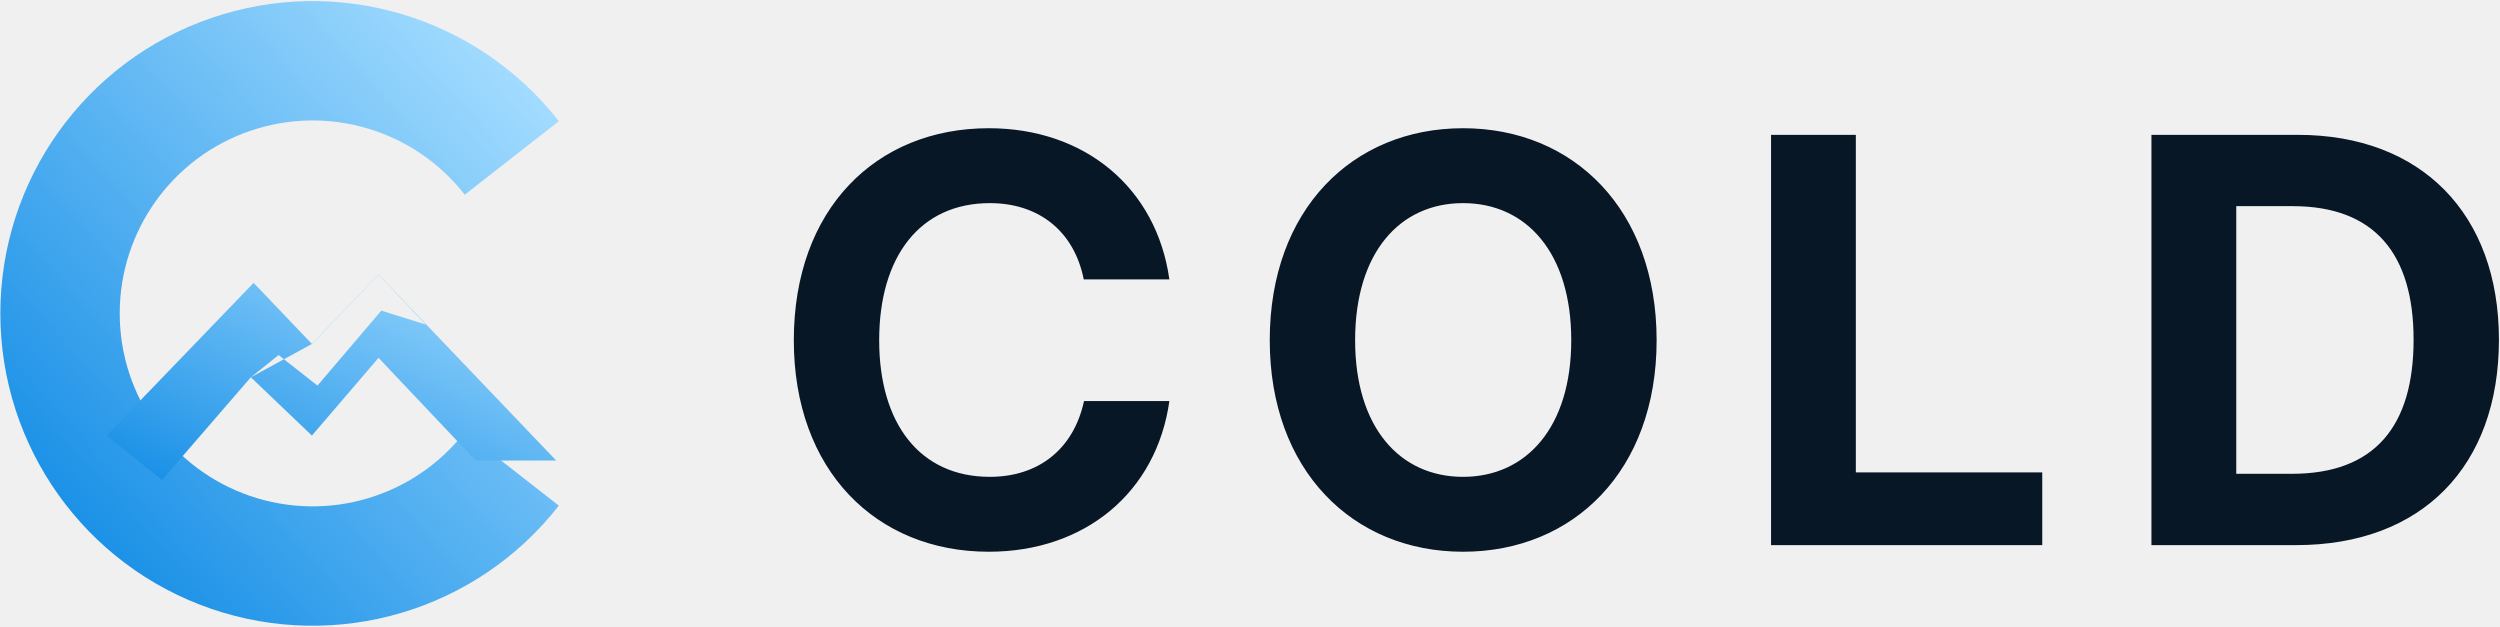
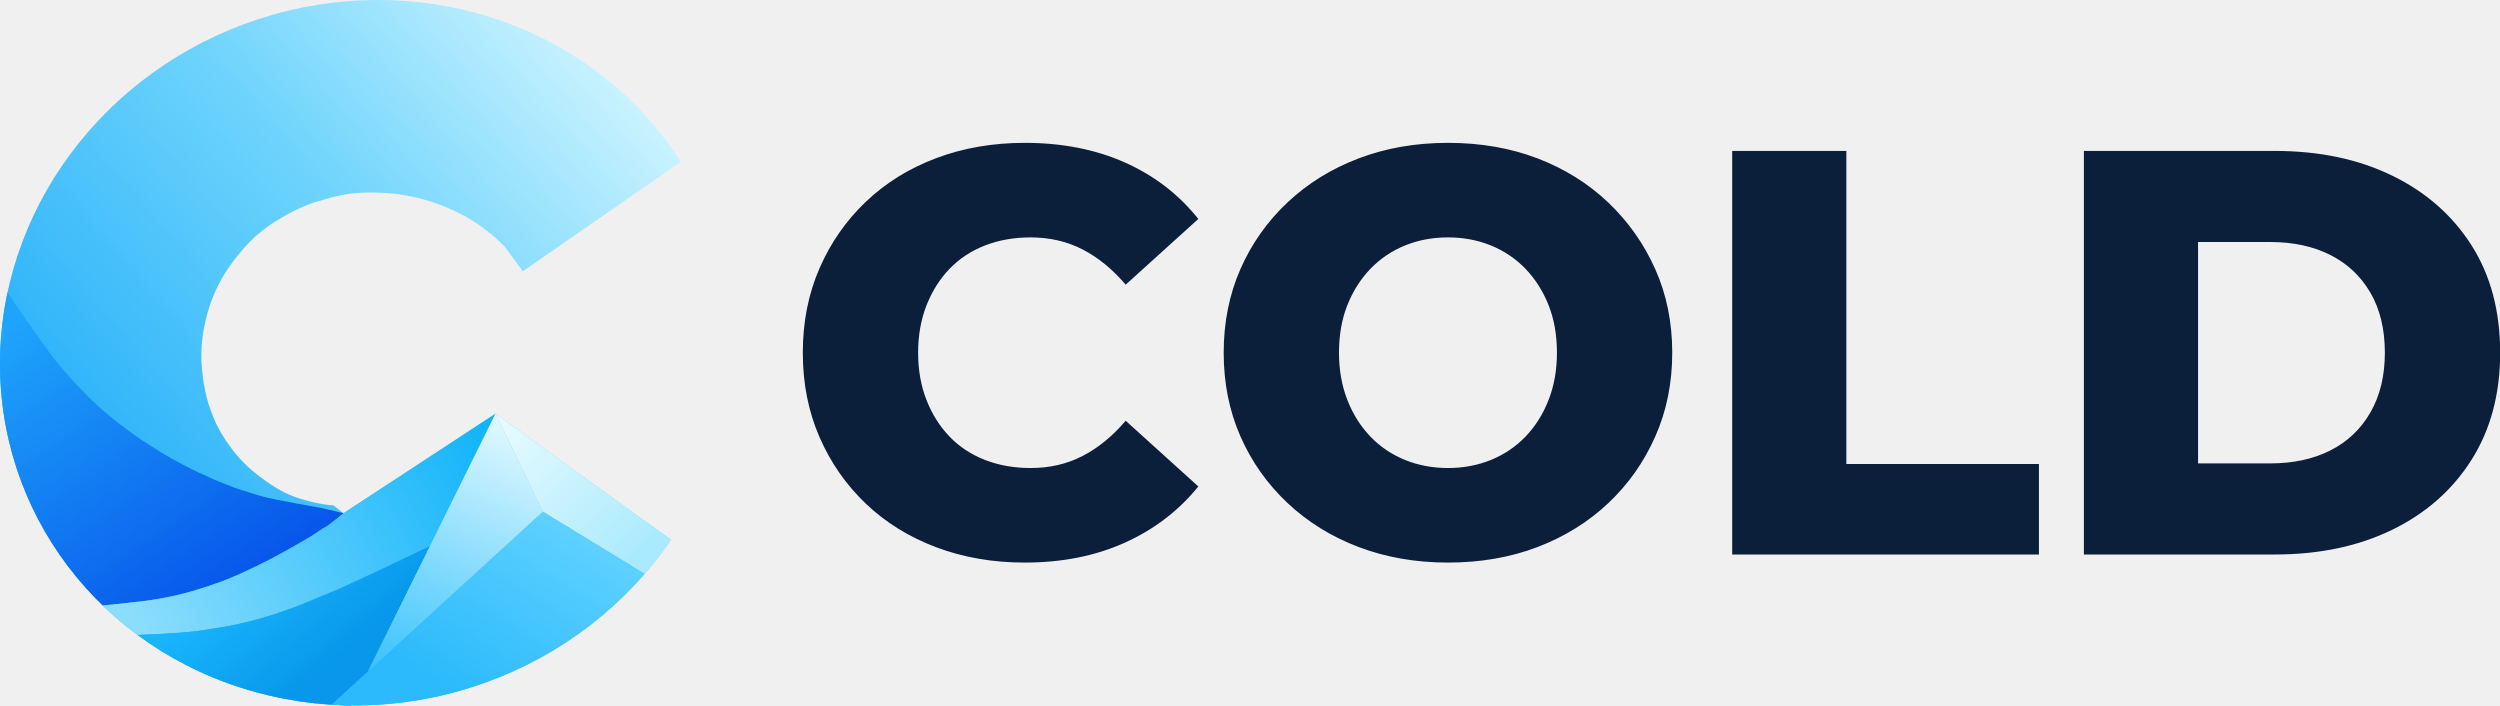
- <svg xmlns="http://www.w3.org/2000/svg" viewBox="27.5 46.5 864.5 216.5" role="img" aria-label="COLD">
-   <g transform="translate(24,32) scale(0.96)">
+ <svg xmlns="http://www.w3.org/2000/svg" viewBox="0 0 3544 1000" role="img" aria-label="COLD">
+   <g transform="translate(-24.48 -24.75) scale(0.99292)">
    <defs>
-       <linearGradient id="cl-ice" x1="0" x2="1" y1="1" y2="0">
-         <stop offset="0" stop-color="#128CE5" />
-         <stop offset="1" stop-color="#A3DCFF" />
+       <linearGradient id="l-body" gradientUnits="userSpaceOnUse" x1="930" y1="80" x2="140" y2="760">
+         <stop offset="0" stop-color="#D6F7FF" />
+         <stop offset="0.45" stop-color="#6FD4FC" />
+         <stop offset="1" stop-color="#22AEF9" />
      </linearGradient>
-       <mask id="cl-cut" maskUnits="userSpaceOnUse" x="0" y="0" width="256" height="256">
-         <rect width="256" height="256" fill="#fff" />
-         <path d="M 94 151 L 116 139 L 140 114 L 157 132 L 141 127 L 118 154 L 104 143 Z" fill="#000" />
-       </mask>
+       <linearGradient id="l-wave" gradientUnits="userSpaceOnUse" x1="60" y1="480" x2="330" y2="880">
+         <stop offset="0" stop-color="#1EA4FB" />
+         <stop offset="1" stop-color="#0757EA" />
+       </linearGradient>
+       <linearGradient id="l-crest" gradientUnits="userSpaceOnUse" x1="220" y1="900" x2="720" y2="640">
+         <stop offset="0" stop-color="#8ADDFC" />
+         <stop offset="1" stop-color="#12B4FA" />
+       </linearGradient>
+       <linearGradient id="l-lower" gradientUnits="userSpaceOnUse" x1="300" y1="900" x2="420" y2="1040">
+         <stop offset="0" stop-color="#18B5FD" />
+         <stop offset="1" stop-color="#0897EA" />
+       </linearGradient>
+       <linearGradient id="l-leftface" gradientUnits="userSpaceOnUse" x1="732" y1="615" x2="560" y2="990">
+         <stop offset="0" stop-color="#E2F9FF" />
+         <stop offset="1" stop-color="#36C2FC" />
+       </linearGradient>
+       <linearGradient id="l-rightface" gradientUnits="userSpaceOnUse" x1="740" y1="620" x2="940" y2="820">
+         <stop offset="0" stop-color="#E8FBFF" />
+         <stop offset="1" stop-color="#A9EAFE" />
+       </linearGradient>
+       <linearGradient id="l-lowright" gradientUnits="userSpaceOnUse" x1="800" y1="760" x2="650" y2="1000">
+         <stop offset="0" stop-color="#5DD0FF" />
+         <stop offset="1" stop-color="#2BBAFB" />
+       </linearGradient>
+       <clipPath id="l-clip">
+         <path d="M996.6 255.9A500.6 526.1 70.3 1 0 982.6 795.5L732.1 615.5L515.0 757.7C512.6 755.9 503.7 748.6 500.8 746.7C497.9 744.8 498.8 746.5 497.8 746.4C496.8 746.2 496.3 746.2 494.8 746.0C493.4 745.9 490.9 745.5 488.9 745.2C487.0 744.9 485.0 744.6 483.1 744.2C481.1 743.9 479.2 743.5 477.2 743.1C475.3 742.7 473.3 742.3 471.4 741.9C469.4 741.4 467.5 740.9 465.6 740.4C463.7 740.0 461.7 739.5 459.8 738.9C457.9 738.4 456.0 737.7 454.1 737.1C452.3 736.5 450.3 736.0 448.5 735.3C446.6 734.7 444.7 734.0 442.9 733.3C441.0 732.6 439.2 731.8 437.4 731.0C435.6 730.3 433.8 729.5 432.0 728.6C430.2 727.8 428.4 726.9 426.7 725.9C425.0 725.0 423.2 724.0 421.5 723.0C419.8 722.0 418.1 721.0 416.5 719.9C414.8 718.9 413.1 717.8 411.5 716.7C409.8 715.6 408.2 714.5 406.5 713.4C404.9 712.3 403.3 711.1 401.7 709.9C400.0 708.8 398.4 707.6 396.9 706.4C395.3 705.2 393.7 704.0 392.1 702.8C390.6 701.5 389.0 700.3 387.5 699.0C386.0 697.7 384.4 696.5 382.9 695.2C381.4 693.9 379.9 692.6 378.5 691.2C377.0 689.9 375.6 688.5 374.2 687.1C372.8 685.7 371.4 684.3 370.0 682.8C368.7 681.4 367.3 679.9 366.0 678.4C364.7 676.9 363.4 675.4 362.1 673.9C360.8 672.4 359.6 670.8 358.3 669.3C357.1 667.7 355.9 666.1 354.7 664.5C353.5 662.9 352.4 661.3 351.2 659.7C350.1 658.1 348.9 656.5 347.8 654.8C346.6 653.2 345.5 651.5 344.5 649.8C343.4 648.2 342.4 646.5 341.4 644.7C340.4 643.0 339.4 641.3 338.4 639.5C337.5 637.8 336.5 636.1 335.6 634.3C334.7 632.6 333.8 630.8 332.9 629.0C332.1 627.2 331.3 625.4 330.5 623.5C329.7 621.7 329.0 619.9 328.2 618.0C327.5 616.2 326.8 614.3 326.2 612.4C325.5 610.6 324.8 608.7 324.1 606.8C323.5 605.0 322.8 603.1 322.2 601.2C321.6 599.3 321.1 597.4 320.6 595.5C320.1 593.6 319.6 591.6 319.1 589.7C318.7 587.8 318.3 585.8 317.8 583.9C317.4 582.0 317.0 580.0 316.7 578.1C316.3 576.1 315.9 574.2 315.5 572.2C315.2 570.3 314.9 568.3 314.6 566.3C314.4 564.4 314.2 562.4 314.0 560.4C313.8 558.4 313.5 556.4 313.3 554.5C313.1 552.5 312.9 550.5 312.8 548.5C312.6 546.5 312.4 544.5 312.3 542.6C312.2 540.6 312.1 538.6 312.1 536.6C312.1 534.6 312.1 532.6 312.1 530.6C312.1 528.6 312.2 526.6 312.3 524.6C312.3 522.6 312.4 520.6 312.6 518.6C312.7 516.6 312.9 514.7 313.1 512.7C313.3 510.7 313.6 508.7 313.8 506.8C314.1 504.8 314.3 502.8 314.6 500.8C314.9 498.9 315.2 496.9 315.5 494.9C315.9 493.0 316.3 491.0 316.7 489.1C317.1 487.1 317.5 485.2 318.0 483.3C318.4 481.4 318.9 479.4 319.4 477.5C319.9 475.6 320.3 473.7 320.9 471.8C321.4 469.8 322.0 468.0 322.6 466.1C323.2 464.2 323.8 462.3 324.4 460.4C325.1 458.6 325.8 456.7 326.4 454.9C327.1 453.0 327.8 451.2 328.6 449.3C329.3 447.5 330.0 445.6 330.8 443.8C331.6 442.0 332.4 440.2 333.2 438.4C334.0 436.6 335.0 434.9 335.8 433.1C336.7 431.3 337.6 429.6 338.5 427.8C339.4 426.0 340.3 424.3 341.3 422.6C342.3 420.8 343.3 419.1 344.3 417.4C345.3 415.8 346.4 414.1 347.4 412.4C348.5 410.7 349.6 409.1 350.8 407.5C351.9 405.9 353.0 404.2 354.2 402.6C355.3 401.0 356.5 399.4 357.7 397.8C358.8 396.2 360.1 394.6 361.3 393.1C362.6 391.5 363.8 390.0 365.1 388.4C366.4 386.9 367.6 385.4 368.9 383.8C370.2 382.3 371.5 380.8 372.8 379.3C374.1 377.8 375.5 376.3 376.8 374.9C378.1 373.4 379.5 372.0 380.9 370.6C382.3 369.1 383.7 367.8 385.2 366.4C386.6 365.0 388.1 363.7 389.5 362.3C391.0 361.0 392.5 359.7 394.1 358.4C395.6 357.2 397.1 355.9 398.7 354.7C400.2 353.4 401.8 352.2 403.4 351.0C405.0 349.9 406.6 348.7 408.2 347.5C409.9 346.4 411.5 345.3 413.1 344.2C414.8 343.0 416.4 342.0 418.1 340.9C419.8 339.9 421.5 338.9 423.2 337.9C424.9 336.8 426.6 335.8 428.3 334.8C430.0 333.8 431.8 332.9 433.5 331.9C435.3 331.0 437.0 330.0 438.7 329.0C440.5 328.1 442.2 327.1 444.0 326.3C445.8 325.4 447.5 324.6 449.3 323.7C451.1 322.9 452.9 322.1 454.7 321.3C456.5 320.4 458.3 319.6 460.1 318.9C462.0 318.1 463.8 317.4 465.6 316.7C467.5 316.0 469.3 315.2 471.2 314.6C473.1 314.0 475.0 313.4 476.9 312.8C478.8 312.3 480.7 311.8 482.6 311.3C484.5 310.7 486.4 310.1 488.3 309.5C490.2 309.0 492.1 308.4 494.1 307.9C496.0 307.3 497.9 306.8 499.8 306.3C501.7 305.9 503.7 305.5 505.6 305.0C507.6 304.6 509.5 304.2 511.4 303.8C513.4 303.4 515.3 303.0 517.3 302.6C519.2 302.2 521.2 301.9 523.1 301.6C525.1 301.3 527.1 301.1 529.1 300.9C531.0 300.7 533.0 300.6 535.0 300.4C537.0 300.3 539.0 300.2 541.0 300.1C543.0 300.0 545.0 299.9 547.0 299.9C549.0 299.8 551.0 299.8 553.0 299.8C555.0 299.8 557.0 299.8 559.0 299.8C561.0 299.9 563.0 299.9 565.0 300.0C567.0 300.0 569.0 300.1 570.9 300.2C572.9 300.3 574.9 300.4 576.9 300.5C578.9 300.6 580.9 300.8 582.9 301.0C584.9 301.2 586.9 301.4 588.8 301.6C590.8 301.8 592.8 302.1 594.8 302.4C596.7 302.7 598.7 303.0 600.7 303.4C602.6 303.7 604.6 304.0 606.6 304.4C608.5 304.8 610.5 305.1 612.4 305.5C614.4 305.9 616.3 306.4 618.3 306.8C620.2 307.3 622.2 307.7 624.1 308.2C626.0 308.7 627.9 309.3 629.8 309.8C631.7 310.3 633.7 310.8 635.6 311.4C637.5 311.9 639.4 312.5 641.3 313.1C643.2 313.7 645.1 314.3 646.9 315.0C648.8 315.7 650.6 316.5 652.5 317.2C654.3 317.9 656.2 318.6 658.0 319.3C659.9 320.1 661.7 320.8 663.5 321.6C665.3 322.4 667.1 323.2 669.0 324.0C670.8 324.8 672.6 325.6 674.4 326.5C676.1 327.3 677.9 328.2 679.7 329.1C681.5 329.9 683.2 330.9 685.0 331.8C686.7 332.7 688.5 333.6 690.2 334.5C692.0 335.5 693.7 336.5 695.4 337.6C697.1 338.6 698.7 339.6 700.4 340.7C702.1 341.8 703.8 342.8 705.4 343.9C707.1 345.0 708.7 346.2 710.3 347.3C711.9 348.5 713.5 349.7 715.1 350.9C716.7 352.1 718.4 353.2 719.9 354.5C721.5 355.7 723.0 356.9 724.6 358.2C726.1 359.5 727.7 360.7 729.2 362.0C730.7 363.3 732.2 364.6 733.6 365.9C735.1 367.3 736.6 368.6 738.0 370.0C739.4 371.4 741.1 373.2 742.2 374.2C743.2 375.3 743.6 375.6 744.3 376.3C745.0 377.0 741.9 372.5 746.3 378.5C750.8 384.5 767.0 406.7 771.1 412.3L996.6 255.9Z" />
+       </clipPath>
    </defs>
-     <g mask="url(#cl-cut)">
-       <path d="M 188 72 A 91 91 0 1 0 188 184" stroke="url(#cl-ice)" stroke-width="43" fill="none" />
-       <path d="M 42 172 L 95 117 L 116 139 L 140 114 L 204 181 L 175 181 L 140 144 L 116 172 L 94 151 L 62 188 Z" fill="url(#cl-ice)" />
+     <path d="M996.6 255.9A500.6 526.1 70.3 1 0 982.6 795.5L732.1 615.5L515.0 757.7C512.6 755.9 503.7 748.6 500.8 746.7C497.9 744.8 498.8 746.5 497.8 746.4C496.8 746.2 496.3 746.2 494.8 746.0C493.4 745.9 490.9 745.5 488.9 745.2C487.0 744.9 485.0 744.6 483.1 744.2C481.1 743.9 479.2 743.5 477.2 743.1C475.3 742.7 473.3 742.3 471.4 741.9C469.4 741.4 467.5 740.9 465.6 740.4C463.7 740.0 461.7 739.5 459.8 738.9C457.9 738.4 456.0 737.7 454.1 737.1C452.3 736.5 450.3 736.0 448.5 735.3C446.6 734.7 444.7 734.0 442.9 733.3C441.0 732.6 439.2 731.8 437.4 731.0C435.6 730.3 433.8 729.5 432.0 728.6C430.2 727.8 428.4 726.9 426.7 725.9C425.0 725.0 423.2 724.0 421.5 723.0C419.8 722.0 418.1 721.0 416.5 719.9C414.8 718.9 413.1 717.8 411.5 716.7C409.8 715.6 408.2 714.5 406.5 713.4C404.9 712.3 403.3 711.1 401.7 709.9C400.0 708.8 398.4 707.6 396.9 706.4C395.3 705.2 393.7 704.0 392.1 702.8C390.6 701.5 389.0 700.3 387.5 699.0C386.0 697.7 384.4 696.5 382.9 695.2C381.4 693.9 379.9 692.6 378.5 691.2C377.0 689.9 375.6 688.5 374.2 687.1C372.8 685.7 371.4 684.3 370.0 682.8C368.7 681.4 367.3 679.9 366.0 678.4C364.7 676.9 363.4 675.4 362.1 673.9C360.8 672.4 359.6 670.8 358.3 669.3C357.1 667.7 355.9 666.1 354.7 664.5C353.5 662.9 352.4 661.3 351.2 659.7C350.1 658.1 348.9 656.5 347.8 654.8C346.6 653.2 345.5 651.5 344.5 649.8C343.4 648.2 342.4 646.5 341.4 644.7C340.4 643.0 339.4 641.3 338.4 639.5C337.5 637.8 336.5 636.1 335.6 634.3C334.7 632.6 333.8 630.8 332.9 629.0C332.1 627.2 331.3 625.4 330.5 623.5C329.7 621.7 329.0 619.9 328.2 618.0C327.5 616.2 326.8 614.3 326.2 612.4C325.5 610.6 324.8 608.7 324.1 606.8C323.5 605.0 322.8 603.1 322.2 601.2C321.6 599.3 321.1 597.4 320.6 595.5C320.1 593.6 319.6 591.6 319.1 589.7C318.7 587.8 318.3 585.8 317.8 583.9C317.4 582.0 317.0 580.0 316.7 578.1C316.3 576.1 315.9 574.2 315.5 572.2C315.2 570.3 314.9 568.3 314.6 566.3C314.4 564.4 314.2 562.4 314.0 560.4C313.8 558.4 313.5 556.4 313.3 554.5C313.1 552.5 312.9 550.5 312.8 548.5C312.6 546.5 312.4 544.5 312.3 542.6C312.2 540.6 312.1 538.6 312.1 536.6C312.1 534.6 312.1 532.6 312.1 530.6C312.1 528.6 312.2 526.6 312.3 524.6C312.3 522.6 312.4 520.6 312.6 518.6C312.7 516.6 312.9 514.7 313.1 512.7C313.3 510.7 313.6 508.7 313.8 506.8C314.1 504.8 314.3 502.8 314.6 500.8C314.9 498.9 315.2 496.9 315.5 494.9C315.9 493.0 316.3 491.0 316.7 489.1C317.1 487.1 317.5 485.2 318.0 483.3C318.4 481.4 318.9 479.4 319.4 477.5C319.9 475.6 320.3 473.7 320.9 471.8C321.4 469.8 322.0 468.0 322.6 466.1C323.2 464.2 323.8 462.3 324.4 460.4C325.1 458.6 325.8 456.7 326.4 454.9C327.1 453.0 327.8 451.2 328.6 449.3C329.3 447.5 330.0 445.6 330.8 443.8C331.6 442.0 332.4 440.2 333.2 438.4C334.0 436.6 335.0 434.9 335.8 433.1C336.7 431.3 337.6 429.6 338.5 427.8C339.4 426.0 340.3 424.3 341.3 422.6C342.3 420.8 343.3 419.1 344.3 417.4C345.3 415.8 346.4 414.1 347.4 412.4C348.5 410.7 349.6 409.1 350.8 407.5C351.9 405.9 353.0 404.2 354.2 402.6C355.3 401.0 356.5 399.4 357.7 397.8C358.8 396.2 360.1 394.6 361.3 393.1C362.6 391.5 363.8 390.0 365.1 388.4C366.4 386.9 367.6 385.4 368.9 383.8C370.2 382.3 371.5 380.8 372.8 379.3C374.1 377.8 375.5 376.3 376.8 374.9C378.1 373.4 379.5 372.0 380.9 370.6C382.3 369.1 383.7 367.8 385.2 366.4C386.6 365.0 388.1 363.7 389.5 362.3C391.0 361.0 392.5 359.7 394.1 358.4C395.6 357.2 397.1 355.9 398.7 354.7C400.2 353.4 401.8 352.2 403.4 351.0C405.0 349.9 406.6 348.7 408.2 347.5C409.9 346.4 411.5 345.3 413.1 344.2C414.8 343.0 416.4 342.0 418.1 340.9C419.8 339.9 421.5 338.9 423.2 337.9C424.9 336.8 426.6 335.8 428.3 334.8C430.0 333.8 431.8 332.9 433.5 331.9C435.3 331.0 437.0 330.0 438.7 329.0C440.5 328.1 442.2 327.1 444.0 326.3C445.8 325.4 447.5 324.6 449.3 323.7C451.1 322.9 452.9 322.1 454.7 321.3C456.5 320.4 458.3 319.6 460.1 318.9C462.0 318.1 463.8 317.4 465.6 316.7C467.5 316.0 469.3 315.2 471.2 314.6C473.1 314.0 475.0 313.4 476.9 312.8C478.8 312.3 480.7 311.8 482.6 311.3C484.5 310.7 486.4 310.1 488.3 309.5C490.2 309.0 492.1 308.4 494.1 307.9C496.0 307.3 497.9 306.8 499.8 306.3C501.7 305.9 503.7 305.5 505.6 305.0C507.6 304.6 509.5 304.2 511.4 303.8C513.4 303.4 515.3 303.0 517.3 302.6C519.2 302.2 521.2 301.9 523.1 301.6C525.1 301.3 527.1 301.1 529.1 300.9C531.0 300.7 533.0 300.6 535.0 300.4C537.0 300.3 539.0 300.2 541.0 300.1C543.0 300.0 545.0 299.9 547.0 299.9C549.0 299.8 551.0 299.8 553.0 299.8C555.0 299.8 557.0 299.8 559.0 299.8C561.0 299.9 563.0 299.9 565.0 300.0C567.0 300.0 569.0 300.1 570.9 300.2C572.9 300.3 574.9 300.4 576.9 300.5C578.9 300.6 580.9 300.8 582.9 301.0C584.9 301.2 586.9 301.4 588.8 301.6C590.8 301.8 592.8 302.1 594.8 302.4C596.7 302.7 598.7 303.0 600.7 303.4C602.6 303.7 604.6 304.0 606.6 304.4C608.5 304.8 610.5 305.1 612.4 305.5C614.4 305.9 616.3 306.4 618.3 306.8C620.2 307.3 622.2 307.7 624.1 308.2C626.0 308.7 627.9 309.3 629.8 309.8C631.7 310.3 633.7 310.8 635.6 311.4C637.5 311.9 639.4 312.5 641.3 313.1C643.2 313.7 645.1 314.3 646.9 315.0C648.8 315.7 650.6 316.5 652.5 317.2C654.3 317.9 656.2 318.6 658.0 319.3C659.9 320.1 661.7 320.8 663.5 321.6C665.3 322.4 667.1 323.2 669.0 324.0C670.8 324.8 672.6 325.6 674.4 326.5C676.1 327.3 677.9 328.2 679.7 329.1C681.5 329.9 683.2 330.9 685.0 331.8C686.7 332.7 688.5 333.6 690.2 334.5C692.0 335.5 693.7 336.5 695.4 337.6C697.1 338.6 698.7 339.6 700.4 340.7C702.1 341.8 703.8 342.8 705.4 343.9C707.1 345.0 708.7 346.2 710.3 347.3C711.9 348.5 713.5 349.7 715.1 350.9C716.7 352.1 718.4 353.2 719.9 354.5C721.5 355.7 723.0 356.9 724.6 358.2C726.1 359.5 727.7 360.7 729.2 362.0C730.7 363.3 732.2 364.6 733.6 365.9C735.1 367.3 736.6 368.6 738.0 370.0C739.4 371.4 741.1 373.2 742.2 374.2C743.2 375.3 743.6 375.6 744.3 376.3C745.0 377.0 741.9 372.5 746.3 378.5C750.8 384.5 767.0 406.7 771.1 412.3L996.6 255.9Z" fill="url(#l-body)" />
+     <g clip-path="url(#l-clip)">
+       <path d="M14.5 411.2C22.0 422.5 50.8 465.4 59.9 478.8C68.9 492.2 63.9 484.4 68.9 491.4C73.9 498.5 84.0 512.7 90.0 521.0C96.0 529.3 100.0 534.7 105.0 541.0C110.0 547.3 115.0 552.9 120.0 558.6C125.0 564.3 130.0 569.9 135.0 575.2C140.0 580.5 145.0 585.6 150.0 590.6C155.0 595.6 160.0 600.5 165.0 605.0C170.0 609.5 175.0 613.6 180.0 617.8C185.0 622.0 190.0 626.1 195.0 630.0C200.0 633.9 205.0 637.6 210.0 641.2C215.0 644.8 220.0 648.4 225.0 651.8C230.0 655.2 235.0 658.4 240.0 661.6C245.0 664.8 250.0 668.0 255.0 671.0C260.0 674.0 265.0 677.0 270.0 679.8C275.0 682.6 280.0 685.2 285.0 687.8C290.0 690.4 295.0 693.1 300.0 695.6C305.0 698.1 310.0 700.3 315.0 702.6C320.0 704.9 325.0 707.2 330.0 709.4C335.0 711.6 340.0 713.6 345.0 715.6C350.0 717.6 355.0 719.6 360.0 721.4C365.0 723.2 370.0 724.6 375.0 726.2C380.0 727.8 385.0 729.5 390.0 731.0C395.0 732.5 400.0 734.0 405.0 735.2C410.0 736.4 415.0 737.4 420.0 738.4C425.0 739.4 430.0 740.2 435.0 741.2C440.0 742.2 445.0 743.3 450.0 744.2C455.0 745.1 459.8 745.9 465.0 746.8C470.2 747.7 477.0 749.0 481.0 749.7C485.0 750.5 483.1 750.1 488.8 751.4C494.4 752.8 510.6 756.7 515.0 757.7L515.0 757.7C511.7 760.4 499.8 770.1 495.0 773.7C490.2 777.3 490.3 776.6 486.0 779.3C481.7 782.1 475.0 786.7 469.0 790.4C463.0 794.1 456.5 797.9 450.0 801.6C443.5 805.3 436.7 809.1 430.0 812.8C423.3 816.5 416.7 820.1 410.0 823.6C403.3 827.1 396.7 830.4 390.0 833.6C383.3 836.8 376.7 840.0 370.0 843.0C363.3 846.0 356.7 848.9 350.0 851.6C343.3 854.3 336.7 856.7 330.0 859.0C323.3 861.3 316.7 863.5 310.0 865.6C303.3 867.7 296.7 869.6 290.0 871.4C283.3 873.2 276.7 874.8 270.0 876.2C263.3 877.6 256.7 878.9 250.0 880.0C243.3 881.1 238.7 881.9 230.0 883.0C221.3 884.1 205.6 885.8 198.1 886.6C190.6 887.4 199.7 886.6 185.1 888.0C170.5 889.4 122.8 893.8 110.4 895.0L-300 1100L-300 300Z" fill="url(#l-wave)" />
+       <path d="M110.4 895.0C122.8 893.8 170.5 889.4 185.1 888.0C199.7 886.6 190.6 887.4 198.1 886.6C205.6 885.8 221.3 884.1 230.0 883.0C238.7 881.9 243.3 881.1 250.0 880.0C256.7 878.9 263.3 877.6 270.0 876.2C276.7 874.8 283.3 873.2 290.0 871.4C296.7 869.6 303.3 867.7 310.0 865.6C316.7 863.5 323.3 861.3 330.0 859.0C336.7 856.7 343.3 854.3 350.0 851.6C356.7 848.9 363.3 846.0 370.0 843.0C376.7 840.0 383.3 836.8 390.0 833.6C396.7 830.4 403.3 827.1 410.0 823.6C416.7 820.1 423.3 816.5 430.0 812.8C436.7 809.1 443.5 805.3 450.0 801.6C456.5 797.9 463.0 794.1 469.0 790.4C475.0 786.7 481.7 782.1 486.0 779.3C490.3 776.6 490.2 777.3 495.0 773.7C499.8 770.1 511.7 760.4 515.0 757.7L732.1 615.5L638.6 804.3L638.6 804.3C626.7 810.0 581.1 831.9 567.1 838.6C553.2 845.2 561.9 840.9 554.7 844.3C547.5 847.6 532.3 854.8 524.0 858.6C515.7 862.4 511.5 864.4 505.0 867.2C498.5 870.0 491.7 872.6 485.0 875.4C478.3 878.2 471.7 881.1 465.0 883.8C458.3 886.5 451.7 889.3 445.0 891.8C438.3 894.3 431.7 896.7 425.0 899.0C418.3 901.3 411.7 903.4 405.0 905.4C398.3 907.4 391.7 909.3 385.0 911.0C378.3 912.7 371.7 914.3 365.0 915.8C358.3 917.3 351.7 918.6 345.0 919.8C338.3 921.0 331.7 922.0 325.0 923.0C318.3 924.0 311.7 925.2 305.0 926.0C298.3 926.8 293.7 927.3 285.0 928.0C276.3 928.7 260.5 929.5 253.0 930.0C245.5 930.5 254.7 930.1 240.0 930.7C225.4 931.4 177.6 933.5 165.1 934.0L-300 1200Z" fill="url(#l-crest)" />
+       <path d="M165.1 934.0C177.6 933.5 225.4 931.4 240.0 930.7C254.7 930.1 245.5 930.5 253.0 930.0C260.5 929.5 276.3 928.7 285.0 928.0C293.7 927.3 298.3 926.8 305.0 926.0C311.7 925.2 318.3 924.0 325.0 923.0C331.7 922.0 338.3 921.0 345.0 919.8C351.7 918.6 358.3 917.3 365.0 915.8C371.7 914.3 378.3 912.7 385.0 911.0C391.7 909.3 398.3 907.4 405.0 905.4C411.7 903.4 418.3 901.3 425.0 899.0C431.7 896.7 438.3 894.3 445.0 891.8C451.7 889.3 458.3 886.5 465.0 883.8C471.7 881.1 478.3 878.2 485.0 875.4C491.7 872.6 498.5 870.0 505.0 867.2C511.5 864.4 515.7 862.4 524.0 858.6C532.3 854.8 547.5 847.6 554.7 844.3C561.9 840.9 553.2 845.2 567.1 838.6C581.1 831.9 626.7 810.0 638.6 804.3L332.9 1422.1L-300 1400Z" fill="url(#l-lower)" />
+       <path d="M732.1 615.5L332.9 1422.1L283.2 1227.7L799.8 755.4Z" fill="url(#l-leftface)" />
+       <path d="M732.1 615.5L799.8 755.4L1311.7 1068.5L1300.5 1024.0Z" fill="url(#l-rightface)" />
+       <path d="M799.8 755.4L283.2 1227.7L1400.0 1400.0L1311.7 1068.5Z" fill="url(#l-lowright)" />
    </g>
  </g>
-   <path d="M369.41 237.29C402.64 237.29 427.40 216.81 431.87 185.20L402.35 185.20C398.74 201.87 386.55 211.39 369.79 211.39C345.61 211.39 331.52 193.01 331.52 164.16C331.52 135.12 345.70 116.74 369.79 116.74C386.64 116.74 398.93 126.36 402.26 143.12L431.87 143.12C427.40 111.41 402.64 90.84 369.41 90.84C330.37 90.84 302.00 118.84 302.00 164.16C302.00 209.20 330.47 237.29 369.41 237.29ZM533.42 237.29C571.60 237.29 600.36 209.29 600.36 164.16C600.36 118.93 571.60 90.84 533.42 90.84C495.24 90.84 466.58 118.93 466.58 164.16C466.58 209.10 495.24 237.29 533.42 237.29ZM533.42 211.39C511.52 211.39 496.10 194.25 496.10 164.16C496.10 133.88 511.52 116.74 533.42 116.74C555.32 116.74 570.84 133.88 570.84 164.16C570.84 194.25 555.32 211.39 533.42 211.39ZM639.93 235L733.71 235L733.71 209.86L669.25 209.86L669.25 93.13L639.93 93.13ZM821.56 235C865.07 235 891.63 207.67 891.63 163.97C891.63 120.46 864.78 93.13 822.13 93.13L771.47 93.13L771.47 235ZM800.80 210.34L800.80 117.79L820.32 117.79C848.50 117.79 862.12 134.17 862.12 163.97C862.12 193.87 848.69 210.34 820.03 210.34Z" fill="#081726" />
+   <path transform="translate(1110.28 786.06) scale(0.81731)" d="M419 14L419 14Q336 14 265.5-12.5Q195-39 143.5-88Q92-137 63-203.5Q34-270 34-350L34-350Q34-430 63-496.5Q92-563 143.5-612Q195-661 265.5-687.5Q336-714 419-714L419-714Q516-714 592.5-680Q669-646 720-582L720-582L594-468Q560-508 519.5-529Q479-550 429-550L429-550Q386-550 350-536Q314-522 288.5-495.5Q263-469 248.5-432Q234-395 234-350L234-350Q234-305 248.5-268Q263-231 288.5-204.5Q314-178 350-164Q386-150 429-150L429-150Q479-150 519.5-171Q560-192 594-232L594-232L720-118Q669-55 592.5-20.5Q516 14 419 14ZM1153 14L1153 14Q1069 14 998-13Q927-40 874.5-89.5Q822-139 793-205Q764-271 764-350L764-350Q764-429 793-495Q822-561 874.5-610.5Q927-660 998-687Q1069-714 1153-714L1153-714Q1238-714 1308.5-687Q1379-660 1431-610.5Q1483-561 1512.5-495Q1542-429 1542-350L1542-350Q1542-271 1512.5-204.5Q1483-138 1431-89Q1379-40 1308.5-13Q1238 14 1153 14ZM1153-150L1153-150Q1193-150 1227.5-164Q1262-178 1287.5-204.5Q1313-231 1327.5-268Q1342-305 1342-350L1342-350Q1342-396 1327.5-432.5Q1313-469 1287.5-495.5Q1262-522 1227.5-536Q1193-550 1153-550L1153-550Q1113-550 1078.5-536Q1044-522 1018.5-495.5Q993-469 978.5-432.5Q964-396 964-350L964-350Q964-305 978.5-268Q993-231 1018.5-204.5Q1044-178 1078.5-164Q1113-150 1153-150ZM2178 0L1646 0L1646-700L1844-700L1844-157L2178-157L2178 0ZM2587 0L2256 0L2256-700L2587-700Q2703-700 2791-657Q2879-614 2928.5-536Q2978-458 2978-350L2978-350Q2978-243 2928.5-164.5Q2879-86 2791-43Q2703 0 2587 0L2587 0ZM2454-542L2454-158L2579-158Q2639-158 2683.5-180.5Q2728-203 2753-246.5Q2778-290 2778-350L2778-350Q2778-411 2753-454Q2728-497 2683.5-519.5Q2639-542 2579-542L2579-542L2454-542Z" fill="#0B1F3B" />
</svg>
